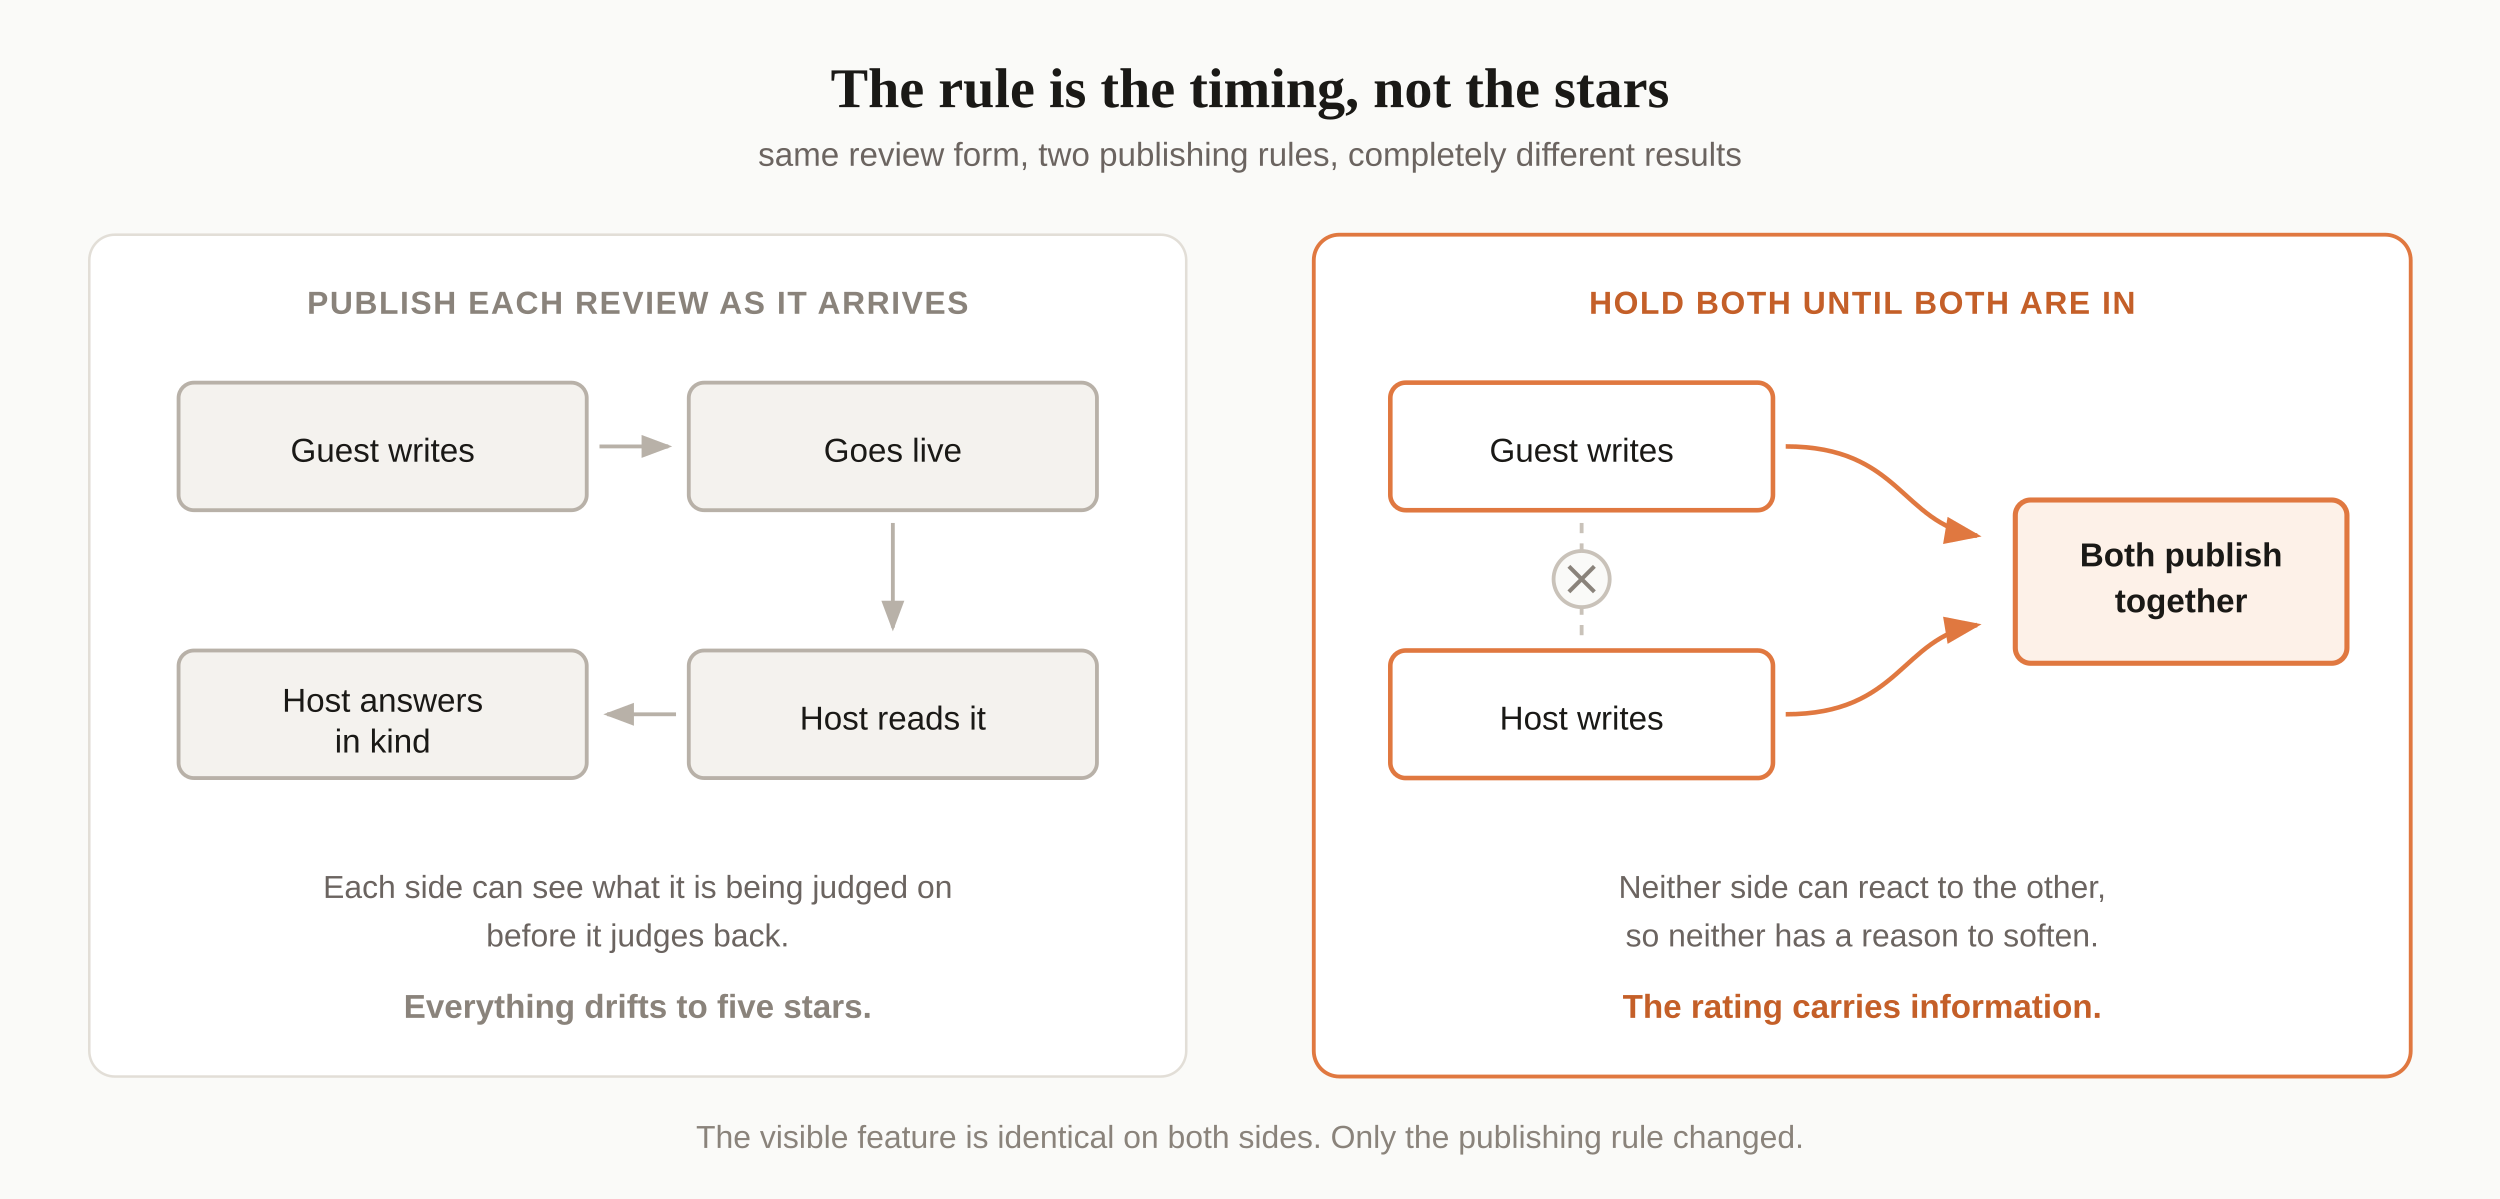
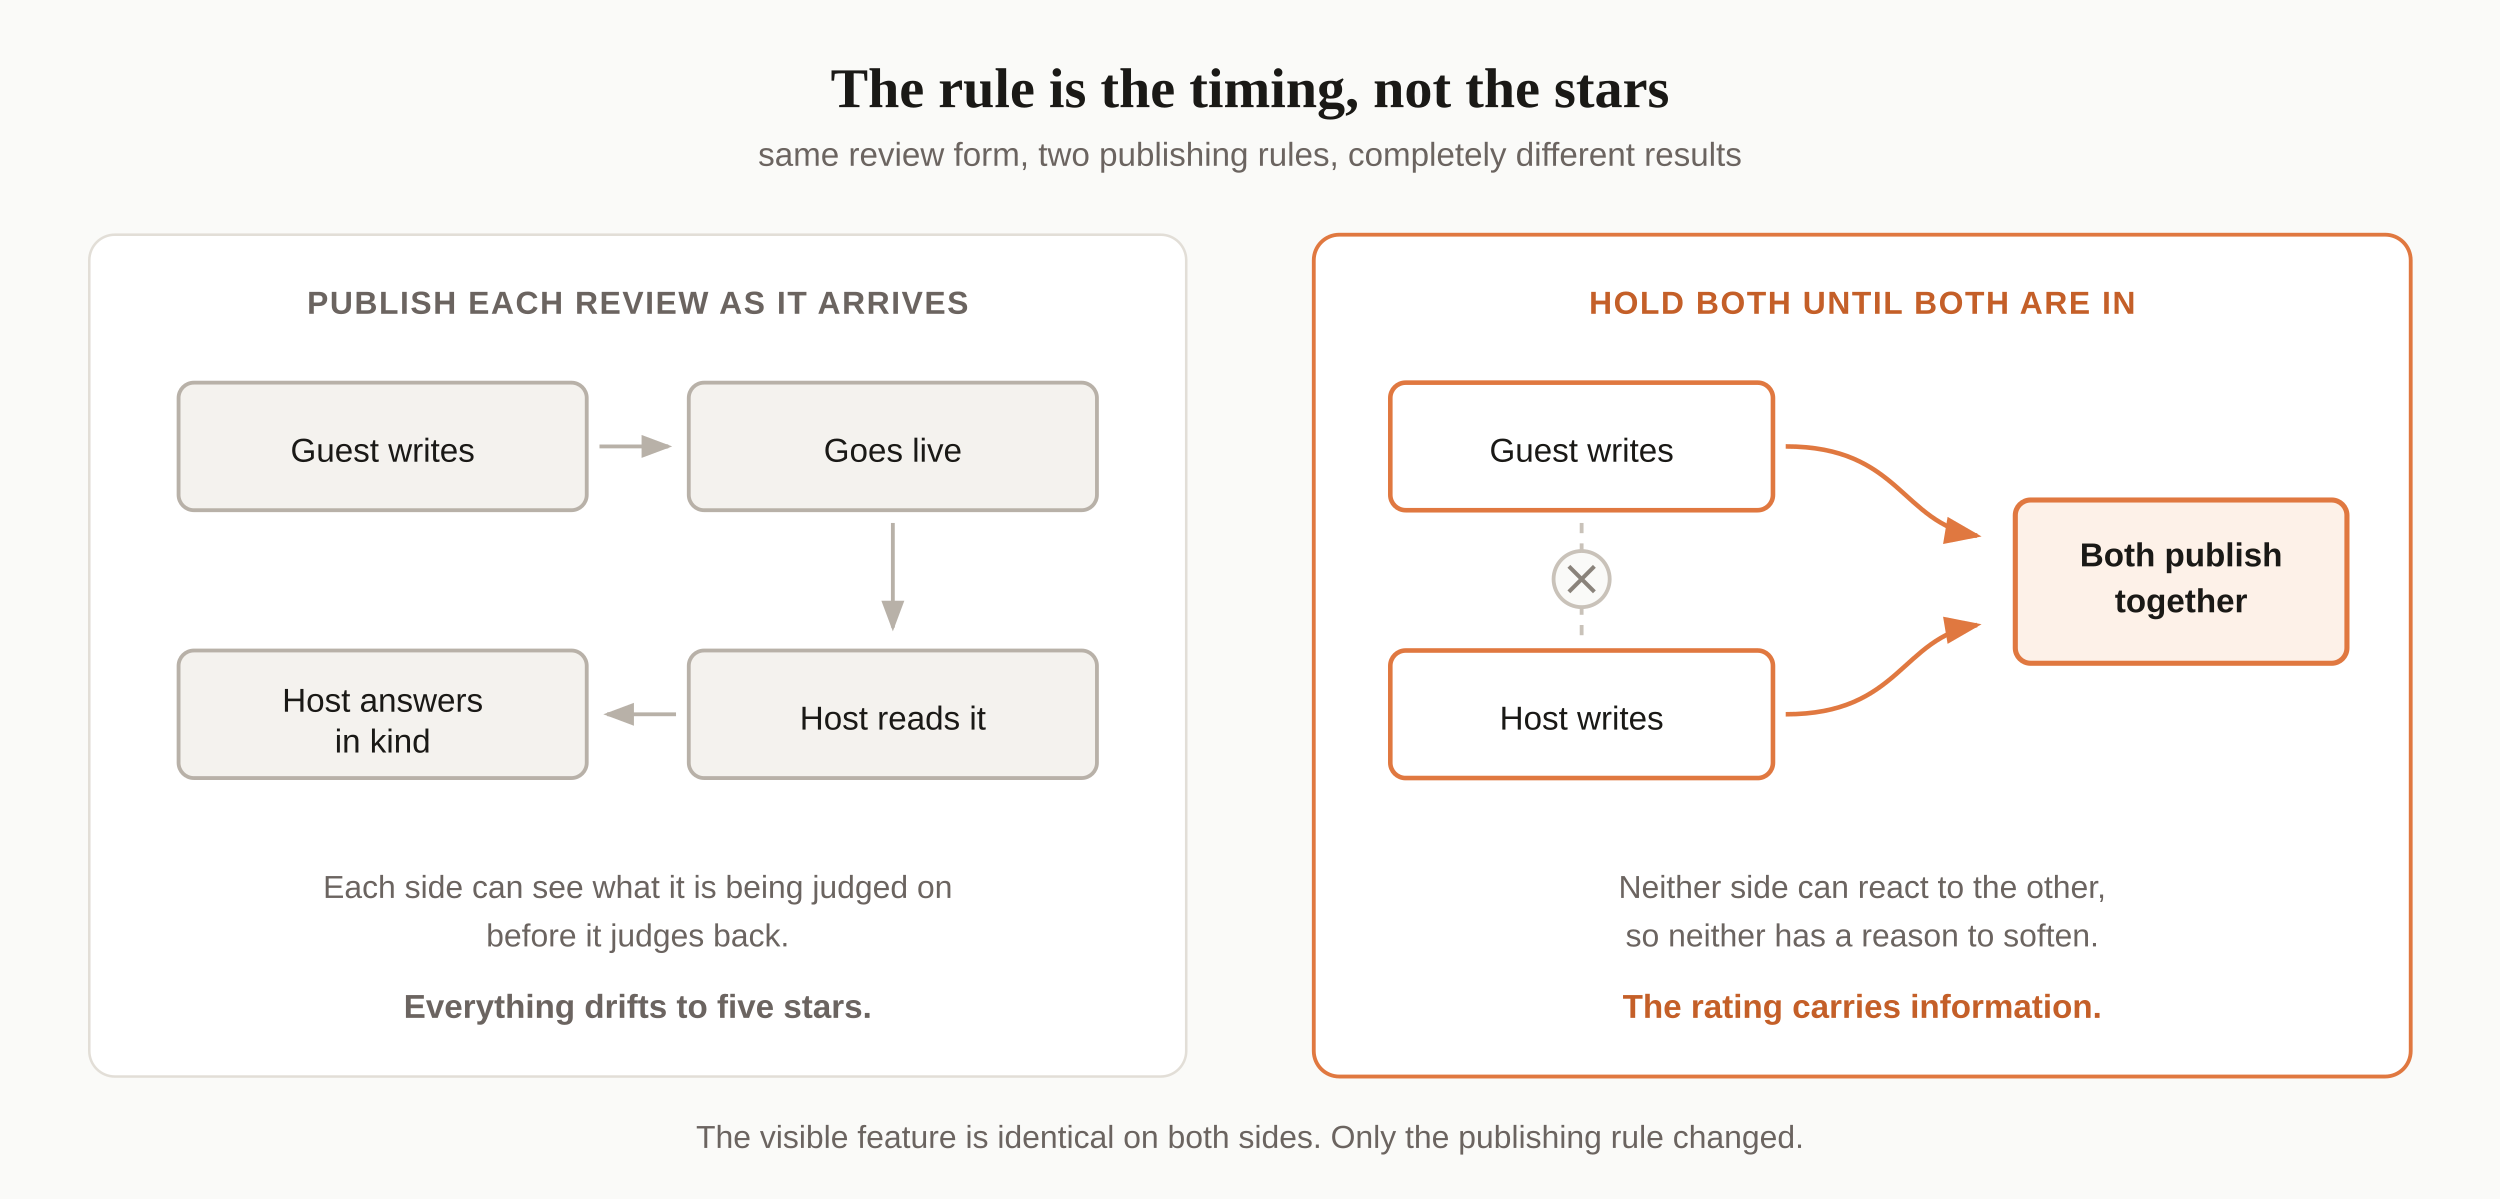
<svg xmlns="http://www.w3.org/2000/svg" viewBox="0 0 980 470" font-family="Georgia, 'Times New Roman', serif">
  <rect width="980" height="470" fill="#FAFAF8" />
  <text x="490" y="42" text-anchor="middle" font-size="22" font-weight="600" fill="#1A1916">The rule is the timing, not the stars</text>
  <text x="490" y="65" text-anchor="middle" font-size="13" fill="#6B6460" font-family="Arial, sans-serif">same review form, two publishing rules, completely different results</text>
  <rect x="35" y="92" width="430" height="330" rx="10" fill="#FFFFFF" stroke="#E2DED7" stroke-width="1" />
-   <text x="250" y="123" text-anchor="middle" font-size="12.5" font-weight="700" fill="#8A837B" font-family="Arial, sans-serif" letter-spacing="0.6">PUBLISH EACH REVIEW AS IT ARRIVES</text>
+   <text x="250" y="123" text-anchor="middle" font-size="12.5" font-weight="700" fill="#6B6460" font-family="Arial, sans-serif" letter-spacing="0.6">PUBLISH EACH REVIEW AS IT ARRIVES</text>
  <g font-family="Arial, sans-serif">
    <rect x="70" y="150" width="160" height="50" rx="6" fill="#F4F2EE" stroke="#B8B1A8" stroke-width="1.5" />
    <text x="150" y="181" text-anchor="middle" font-size="13" fill="#1A1916">Guest writes</text>
    <path d="M235 175 L 262 175" stroke="#B8B1A8" stroke-width="1.5" marker-end="url(#grayArrow)" />
    <rect x="270" y="150" width="160" height="50" rx="6" fill="#F4F2EE" stroke="#B8B1A8" stroke-width="1.5" />
    <text x="350" y="181" text-anchor="middle" font-size="13" fill="#1A1916">Goes live</text>
    <path d="M350 205 L 350 246" stroke="#B8B1A8" stroke-width="1.5" marker-end="url(#grayArrow)" />
    <rect x="270" y="255" width="160" height="50" rx="6" fill="#F4F2EE" stroke="#B8B1A8" stroke-width="1.5" />
    <text x="350" y="286" text-anchor="middle" font-size="13" fill="#1A1916">Host reads it</text>
    <path d="M265 280 L 238 280" stroke="#B8B1A8" stroke-width="1.5" marker-end="url(#grayArrow)" />
    <rect x="70" y="255" width="160" height="50" rx="6" fill="#F4F2EE" stroke="#B8B1A8" stroke-width="1.5" />
    <text x="150" y="279" text-anchor="middle" font-size="13" fill="#1A1916">Host answers</text>
    <text x="150" y="295" text-anchor="middle" font-size="13" fill="#1A1916">in kind</text>
    <text x="250" y="352" text-anchor="middle" font-size="12.5" fill="#6B6460">Each side can see what it is being judged on</text>
    <text x="250" y="371" text-anchor="middle" font-size="12.5" fill="#6B6460">before it judges back.</text>
-     <text x="250" y="399" text-anchor="middle" font-size="13" font-weight="600" fill="#8A837B">Everything drifts to five stars.</text>
+     <text x="250" y="399" text-anchor="middle" font-size="13" font-weight="600" fill="#6B6460">Everything drifts to five stars.</text>
  </g>
  <rect x="515" y="92" width="430" height="330" rx="10" fill="#FFFFFF" stroke="#E07840" stroke-width="1.5" />
  <text x="730" y="123" text-anchor="middle" font-size="12.5" font-weight="700" fill="#c45f28" font-family="Arial, sans-serif" letter-spacing="0.6">HOLD BOTH UNTIL BOTH ARE IN</text>
  <g font-family="Arial, sans-serif">
    <rect x="545" y="150" width="150" height="50" rx="6" fill="#FFF" stroke="#E07840" stroke-width="1.8" />
    <text x="620" y="181" text-anchor="middle" font-size="13" fill="#1A1916">Guest writes</text>
    <rect x="545" y="255" width="150" height="50" rx="6" fill="#FFF" stroke="#E07840" stroke-width="1.8" />
    <text x="620" y="286" text-anchor="middle" font-size="13" fill="#1A1916">Host writes</text>
    <path d="M620 205 L 620 250" stroke="#C9C2B9" stroke-width="1.5" stroke-dasharray="4,4" />
    <circle cx="620" cy="227" r="11" fill="#FAFAF8" stroke="#C9C2B9" stroke-width="1.5" />
    <path d="M615 222 L 625 232 M625 222 L 615 232" stroke="#8A837B" stroke-width="1.6" />
    <path d="M700 175 C 745 175, 745 205, 775 210" fill="none" stroke="#E07840" stroke-width="1.8" marker-end="url(#orangeArrow)" />
    <path d="M700 280 C 745 280, 745 250, 775 245" fill="none" stroke="#E07840" stroke-width="1.8" marker-end="url(#orangeArrow)" />
    <rect x="790" y="196" width="130" height="64" rx="6" fill="#FDF1E8" stroke="#E07840" stroke-width="2" />
    <text x="855" y="222" text-anchor="middle" font-size="13" font-weight="600" fill="#1A1916">Both publish</text>
    <text x="855" y="240" text-anchor="middle" font-size="13" font-weight="600" fill="#1A1916">together</text>
    <text x="730" y="352" text-anchor="middle" font-size="12.5" fill="#6B6460">Neither side can react to the other,</text>
    <text x="730" y="371" text-anchor="middle" font-size="12.5" fill="#6B6460">so neither has a reason to soften.</text>
    <text x="730" y="399" text-anchor="middle" font-size="13" font-weight="600" fill="#c45f28">The rating carries information.</text>
  </g>
-   <text x="490" y="450" text-anchor="middle" font-size="12.5" fill="#8A837B" font-family="Arial, sans-serif">The visible feature is identical on both sides. Only the publishing rule changed.</text>
+   <text x="490" y="450" text-anchor="middle" font-size="12.5" fill="#6B6460" font-family="Arial, sans-serif">The visible feature is identical on both sides. Only the publishing rule changed.</text>
  <defs>
    <marker id="grayArrow" markerWidth="9" markerHeight="9" refX="7" refY="3" orient="auto">
      <path d="M0,0 L0,6 L8,3 z" fill="#B8B1A8" />
    </marker>
    <marker id="orangeArrow" markerWidth="9" markerHeight="9" refX="7" refY="3" orient="auto">
      <path d="M0,0 L0,6 L8,3 z" fill="#E07840" />
    </marker>
  </defs>
</svg>
